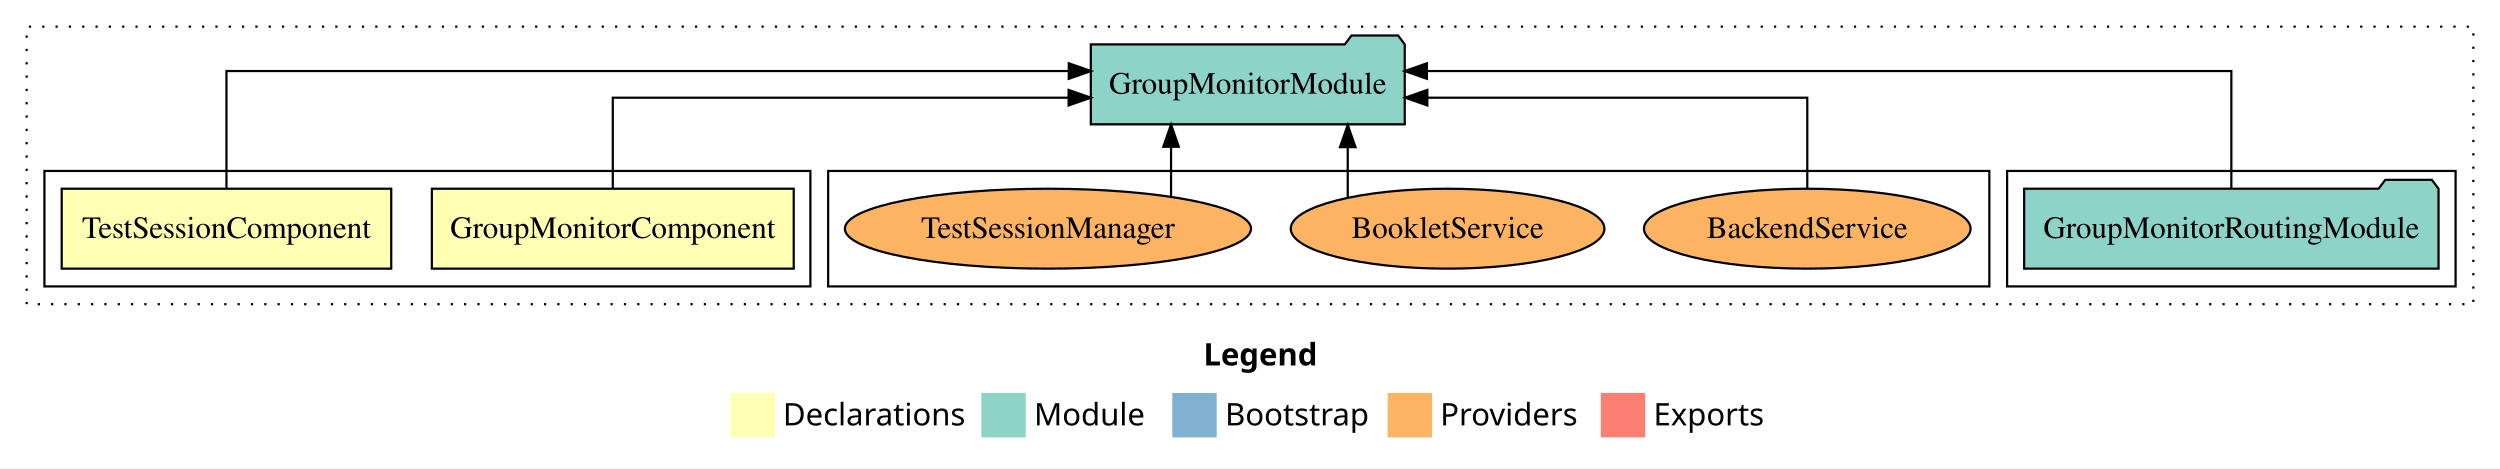
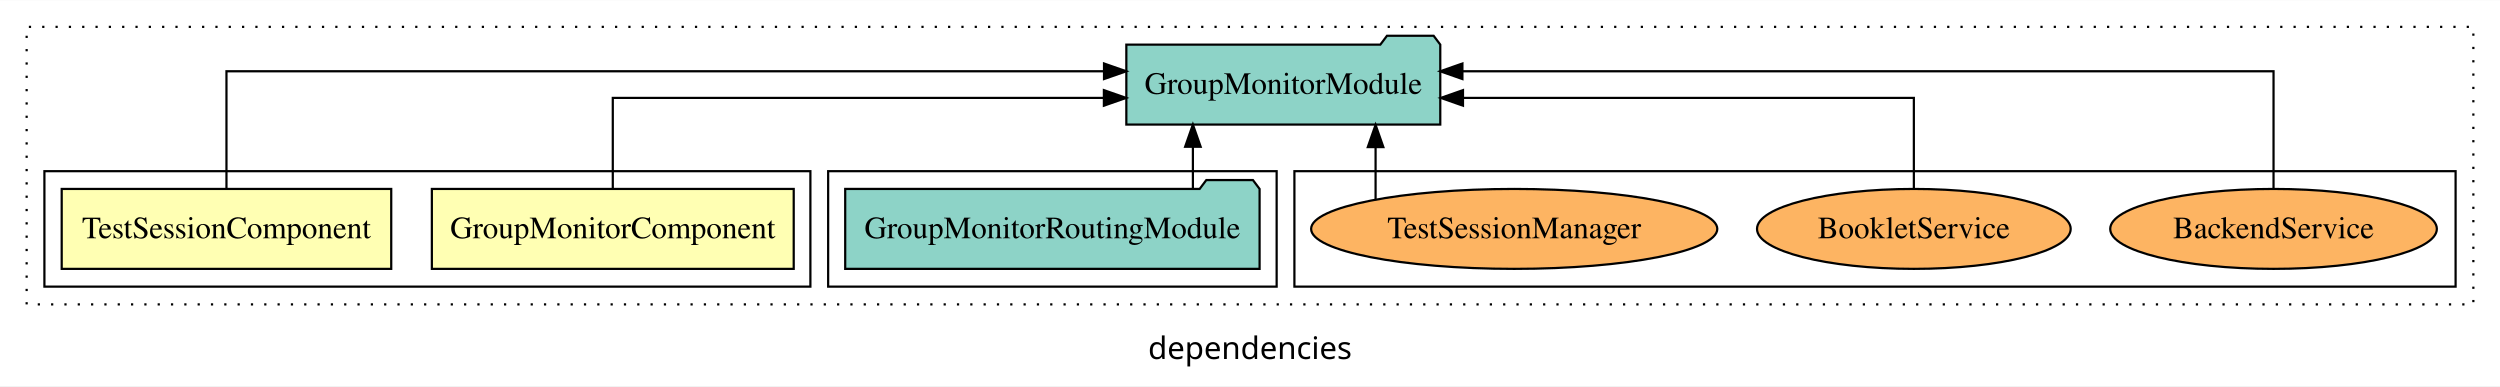
- <svg xmlns="http://www.w3.org/2000/svg" width="1126pt" height="211pt" viewBox="0.00 0.00 1126.00 211.00">
-   <g id="graph0" class="graph" transform="scale(1 1) rotate(0) translate(4 207)">
-     <polygon fill="white" stroke="transparent" points="-4,4 -4,-207 1122,-207 1122,4 -4,4" />
-     <text text-anchor="start" x="538.01" y="-42.4" font-family="sans-serif" font-weight="bold" font-size="14.00">Legend</text>
-     <polygon fill="#ffffb3" stroke="transparent" points="325,-10 325,-30 345,-30 345,-10 325,-10" />
-     <text text-anchor="start" x="348.63" y="-15.4" font-family="sans-serif" font-size="14.00">  Declarations</text>
-     <polygon fill="#8dd3c7" stroke="transparent" points="438,-10 438,-30 458,-30 458,-10 438,-10" />
-     <text text-anchor="start" x="461.73" y="-15.4" font-family="sans-serif" font-size="14.00">  Module</text>
-     <polygon fill="#80b1d3" stroke="transparent" points="524,-10 524,-30 544,-30 544,-10 524,-10" />
-     <text text-anchor="start" x="547.78" y="-15.4" font-family="sans-serif" font-size="14.00">  Bootstrap</text>
-     <polygon fill="#fdb462" stroke="transparent" points="621,-10 621,-30 641,-30 641,-10 621,-10" />
-     <text text-anchor="start" x="644.67" y="-15.4" font-family="sans-serif" font-size="14.00">  Providers</text>
-     <polygon fill="#fb8072" stroke="transparent" points="717,-10 717,-30 737,-30 737,-10 717,-10" />
-     <text text-anchor="start" x="740.73" y="-15.4" font-family="sans-serif" font-size="14.00">  Exports</text>
+ <svg xmlns="http://www.w3.org/2000/svg" width="1126pt" height="174pt" viewBox="0.00 0.00 1126.00 173.80">
+   <g id="graph0" class="graph" transform="scale(1 1) rotate(0) translate(4 169.8)">
+     <polygon fill="white" stroke="transparent" points="-4,4 -4,-169.8 1122,-169.8 1122,4 -4,4" />
+     <text text-anchor="middle" x="559" y="-8.2" font-family="sans-serif" font-size="14.00">dependencies</text>
    <g id="clust1" class="cluster">
-       <polygon fill="none" stroke="black" stroke-dasharray="1,5" points="8,-70 8,-195 1110,-195 1110,-70 8,-70" />
+       <polygon fill="none" stroke="black" stroke-dasharray="1,5" points="8,-32.8 8,-157.8 1110,-157.8 1110,-32.8 8,-32.8" />
+     </g>
+     <g id="clust8" class="cluster">
+       <polygon fill="none" stroke="black" points="579,-40.8 579,-92.8 1102,-92.8 1102,-40.8 579,-40.8" />
    </g>
    <g id="clust5" class="cluster">
-       <polygon fill="none" stroke="black" points="900,-78 900,-130 1102,-130 1102,-78 900,-78" />
-     </g>
-     <g id="clust8" class="cluster">
-       <polygon fill="none" stroke="black" points="369,-78 369,-130 892,-130 892,-78 369,-78" />
+       <polygon fill="none" stroke="black" points="369,-40.8 369,-92.8 571,-92.8 571,-40.8 369,-40.8" />
    </g>
    <g id="clust2" class="cluster">
-       <polygon fill="none" stroke="black" points="16,-78 16,-130 361,-130 361,-78 16,-78" />
+       <polygon fill="none" stroke="black" points="16,-40.8 16,-92.8 361,-92.8 361,-40.8 16,-40.8" />
    </g>
    <g id="node1" class="node">
-       <polygon fill="#ffffb3" stroke="black" points="353.49,-122 190.51,-122 190.51,-86 353.49,-86 353.49,-122" />
-       <text text-anchor="middle" x="272" y="-99.8" font-family="Times,serif" font-size="14.00">GroupMonitorComponent</text>
+       <polygon fill="#ffffb3" stroke="black" points="353.49,-84.8 190.51,-84.8 190.51,-48.8 353.49,-48.8 353.49,-84.8" />
+       <text text-anchor="middle" x="272" y="-62.6" font-family="Times,serif" font-size="14.00">GroupMonitorComponent</text>
    </g>
    <g id="node3" class="node">
-       <polygon fill="#8dd3c7" stroke="black" points="628.7,-187 625.7,-191 604.7,-191 601.7,-187 487.3,-187 487.3,-151 628.7,-151 628.7,-187" />
-       <text text-anchor="middle" x="558" y="-164.8" font-family="Times,serif" font-size="14.00">GroupMonitorModule</text>
+       <polygon fill="#8dd3c7" stroke="black" points="644.7,-149.8 641.7,-153.8 620.7,-153.8 617.7,-149.8 503.3,-149.8 503.3,-113.8 644.7,-113.8 644.7,-149.8" />
+       <text text-anchor="middle" x="574" y="-127.6" font-family="Times,serif" font-size="14.00">GroupMonitorModule</text>
    </g>
    <g id="edge1" class="edge">
-       <path fill="none" stroke="black" d="M272,-122.02C272,-139.37 272,-163 272,-163 272,-163 477.3,-163 477.3,-163" />
-       <polygon fill="black" stroke="black" points="477.3,-166.5 487.3,-163 477.3,-159.5 477.3,-166.5" />
+       <path fill="none" stroke="black" d="M272,-84.82C272,-102.17 272,-125.8 272,-125.8 272,-125.8 493.19,-125.8 493.19,-125.8" />
+       <polygon fill="black" stroke="black" points="493.19,-129.3 503.19,-125.8 493.19,-122.3 493.19,-129.3" />
    </g>
    <g id="node2" class="node">
-       <polygon fill="#ffffb3" stroke="black" points="172.21,-122 23.79,-122 23.79,-86 172.21,-86 172.21,-122" />
-       <text text-anchor="middle" x="98" y="-99.8" font-family="Times,serif" font-size="14.00">TestSessionComponent</text>
+       <polygon fill="#ffffb3" stroke="black" points="172.21,-84.8 23.79,-84.8 23.79,-48.8 172.21,-48.8 172.21,-84.8" />
+       <text text-anchor="middle" x="98" y="-62.6" font-family="Times,serif" font-size="14.00">TestSessionComponent</text>
    </g>
    <g id="edge2" class="edge">
-       <path fill="none" stroke="black" d="M98,-122.28C98,-143.32 98,-175 98,-175 98,-175 477.38,-175 477.38,-175" />
-       <polygon fill="black" stroke="black" points="477.38,-178.5 487.38,-175 477.38,-171.5 477.38,-178.5" />
+       <path fill="none" stroke="black" d="M98,-85.08C98,-106.12 98,-137.8 98,-137.8 98,-137.8 493.25,-137.8 493.25,-137.8" />
+       <polygon fill="black" stroke="black" points="493.25,-141.3 503.25,-137.8 493.25,-134.3 493.25,-141.3" />
    </g>
    <g id="node4" class="node">
-       <polygon fill="#8dd3c7" stroke="black" points="1094.32,-122 1091.32,-126 1070.32,-126 1067.32,-122 907.68,-122 907.68,-86 1094.32,-86 1094.32,-122" />
-       <text text-anchor="middle" x="1001" y="-99.8" font-family="Times,serif" font-size="14.00">GroupMonitorRoutingModule</text>
+       <polygon fill="#8dd3c7" stroke="black" points="563.32,-84.8 560.32,-88.8 539.32,-88.8 536.32,-84.8 376.68,-84.8 376.68,-48.8 563.32,-48.8 563.32,-84.8" />
+       <text text-anchor="middle" x="470" y="-62.6" font-family="Times,serif" font-size="14.00">GroupMonitorRoutingModule</text>
    </g>
    <g id="edge3" class="edge">
-       <path fill="none" stroke="black" d="M1001,-122.28C1001,-143.32 1001,-175 1001,-175 1001,-175 638.68,-175 638.68,-175" />
-       <polygon fill="black" stroke="black" points="638.68,-171.5 628.68,-175 638.68,-178.5 638.68,-171.5" />
+       <path fill="none" stroke="black" d="M533.28,-84.91C533.28,-84.91 533.28,-103.79 533.28,-103.79" />
+       <polygon fill="black" stroke="black" points="529.78,-103.79 533.28,-113.79 536.78,-103.79 529.78,-103.79" />
    </g>
    <g id="node5" class="node">
-       <ellipse fill="#fdb462" stroke="black" cx="810" cy="-104" rx="73.56" ry="18" />
-       <text text-anchor="middle" x="810" y="-99.8" font-family="Times,serif" font-size="14.00">BackendService</text>
+       <ellipse fill="#fdb462" stroke="black" cx="1020" cy="-66.8" rx="73.56" ry="18" />
+       <text text-anchor="middle" x="1020" y="-62.6" font-family="Times,serif" font-size="14.00">BackendService</text>
    </g>
    <g id="edge4" class="edge">
-       <path fill="none" stroke="black" d="M810,-122.02C810,-139.37 810,-163 810,-163 810,-163 638.87,-163 638.87,-163" />
-       <polygon fill="black" stroke="black" points="638.87,-159.5 628.87,-163 638.87,-166.5 638.87,-159.5" />
+       <path fill="none" stroke="black" d="M1020,-85.08C1020,-106.12 1020,-137.8 1020,-137.8 1020,-137.8 654.67,-137.8 654.67,-137.8" />
+       <polygon fill="black" stroke="black" points="654.67,-134.3 644.67,-137.8 654.67,-141.3 654.67,-134.3" />
    </g>
    <g id="node6" class="node">
-       <ellipse fill="#fdb462" stroke="black" cx="648" cy="-104" rx="70.64" ry="18" />
-       <text text-anchor="middle" x="648" y="-99.8" font-family="Times,serif" font-size="14.00">BookletService</text>
+       <ellipse fill="#fdb462" stroke="black" cx="858" cy="-66.8" rx="70.64" ry="18" />
+       <text text-anchor="middle" x="858" y="-62.6" font-family="Times,serif" font-size="14.00">BookletService</text>
    </g>
    <g id="edge5" class="edge">
-       <path fill="none" stroke="black" d="M603.02,-118.1C603.02,-118.1 603.02,-140.72 603.02,-140.72" />
-       <polygon fill="black" stroke="black" points="599.52,-140.72 603.02,-150.72 606.52,-140.72 599.52,-140.72" />
+       <path fill="none" stroke="black" d="M858,-84.82C858,-102.17 858,-125.8 858,-125.8 858,-125.8 654.93,-125.8 654.93,-125.8" />
+       <polygon fill="black" stroke="black" points="654.93,-122.3 644.93,-125.8 654.93,-129.3 654.93,-122.3" />
    </g>
    <g id="node7" class="node">
-       <ellipse fill="#fdb462" stroke="black" cx="468" cy="-104" rx="91.47" ry="18" />
-       <text text-anchor="middle" x="468" y="-99.8" font-family="Times,serif" font-size="14.00">TestSessionManager</text>
+       <ellipse fill="#fdb462" stroke="black" cx="678" cy="-66.8" rx="91.47" ry="18" />
+       <text text-anchor="middle" x="678" y="-62.6" font-family="Times,serif" font-size="14.00">TestSessionManager</text>
    </g>
    <g id="edge6" class="edge">
-       <path fill="none" stroke="black" d="M523.44,-118.43C523.44,-118.43 523.44,-140.89 523.44,-140.89" />
-       <polygon fill="black" stroke="black" points="519.94,-140.89 523.44,-150.89 526.94,-140.89 519.94,-140.89" />
+       <path fill="none" stroke="black" d="M615.56,-80.27C615.56,-80.27 615.56,-103.66 615.56,-103.66" />
+       <polygon fill="black" stroke="black" points="612.06,-103.66 615.56,-113.66 619.06,-103.66 612.06,-103.66" />
    </g>
  </g>
</svg>
